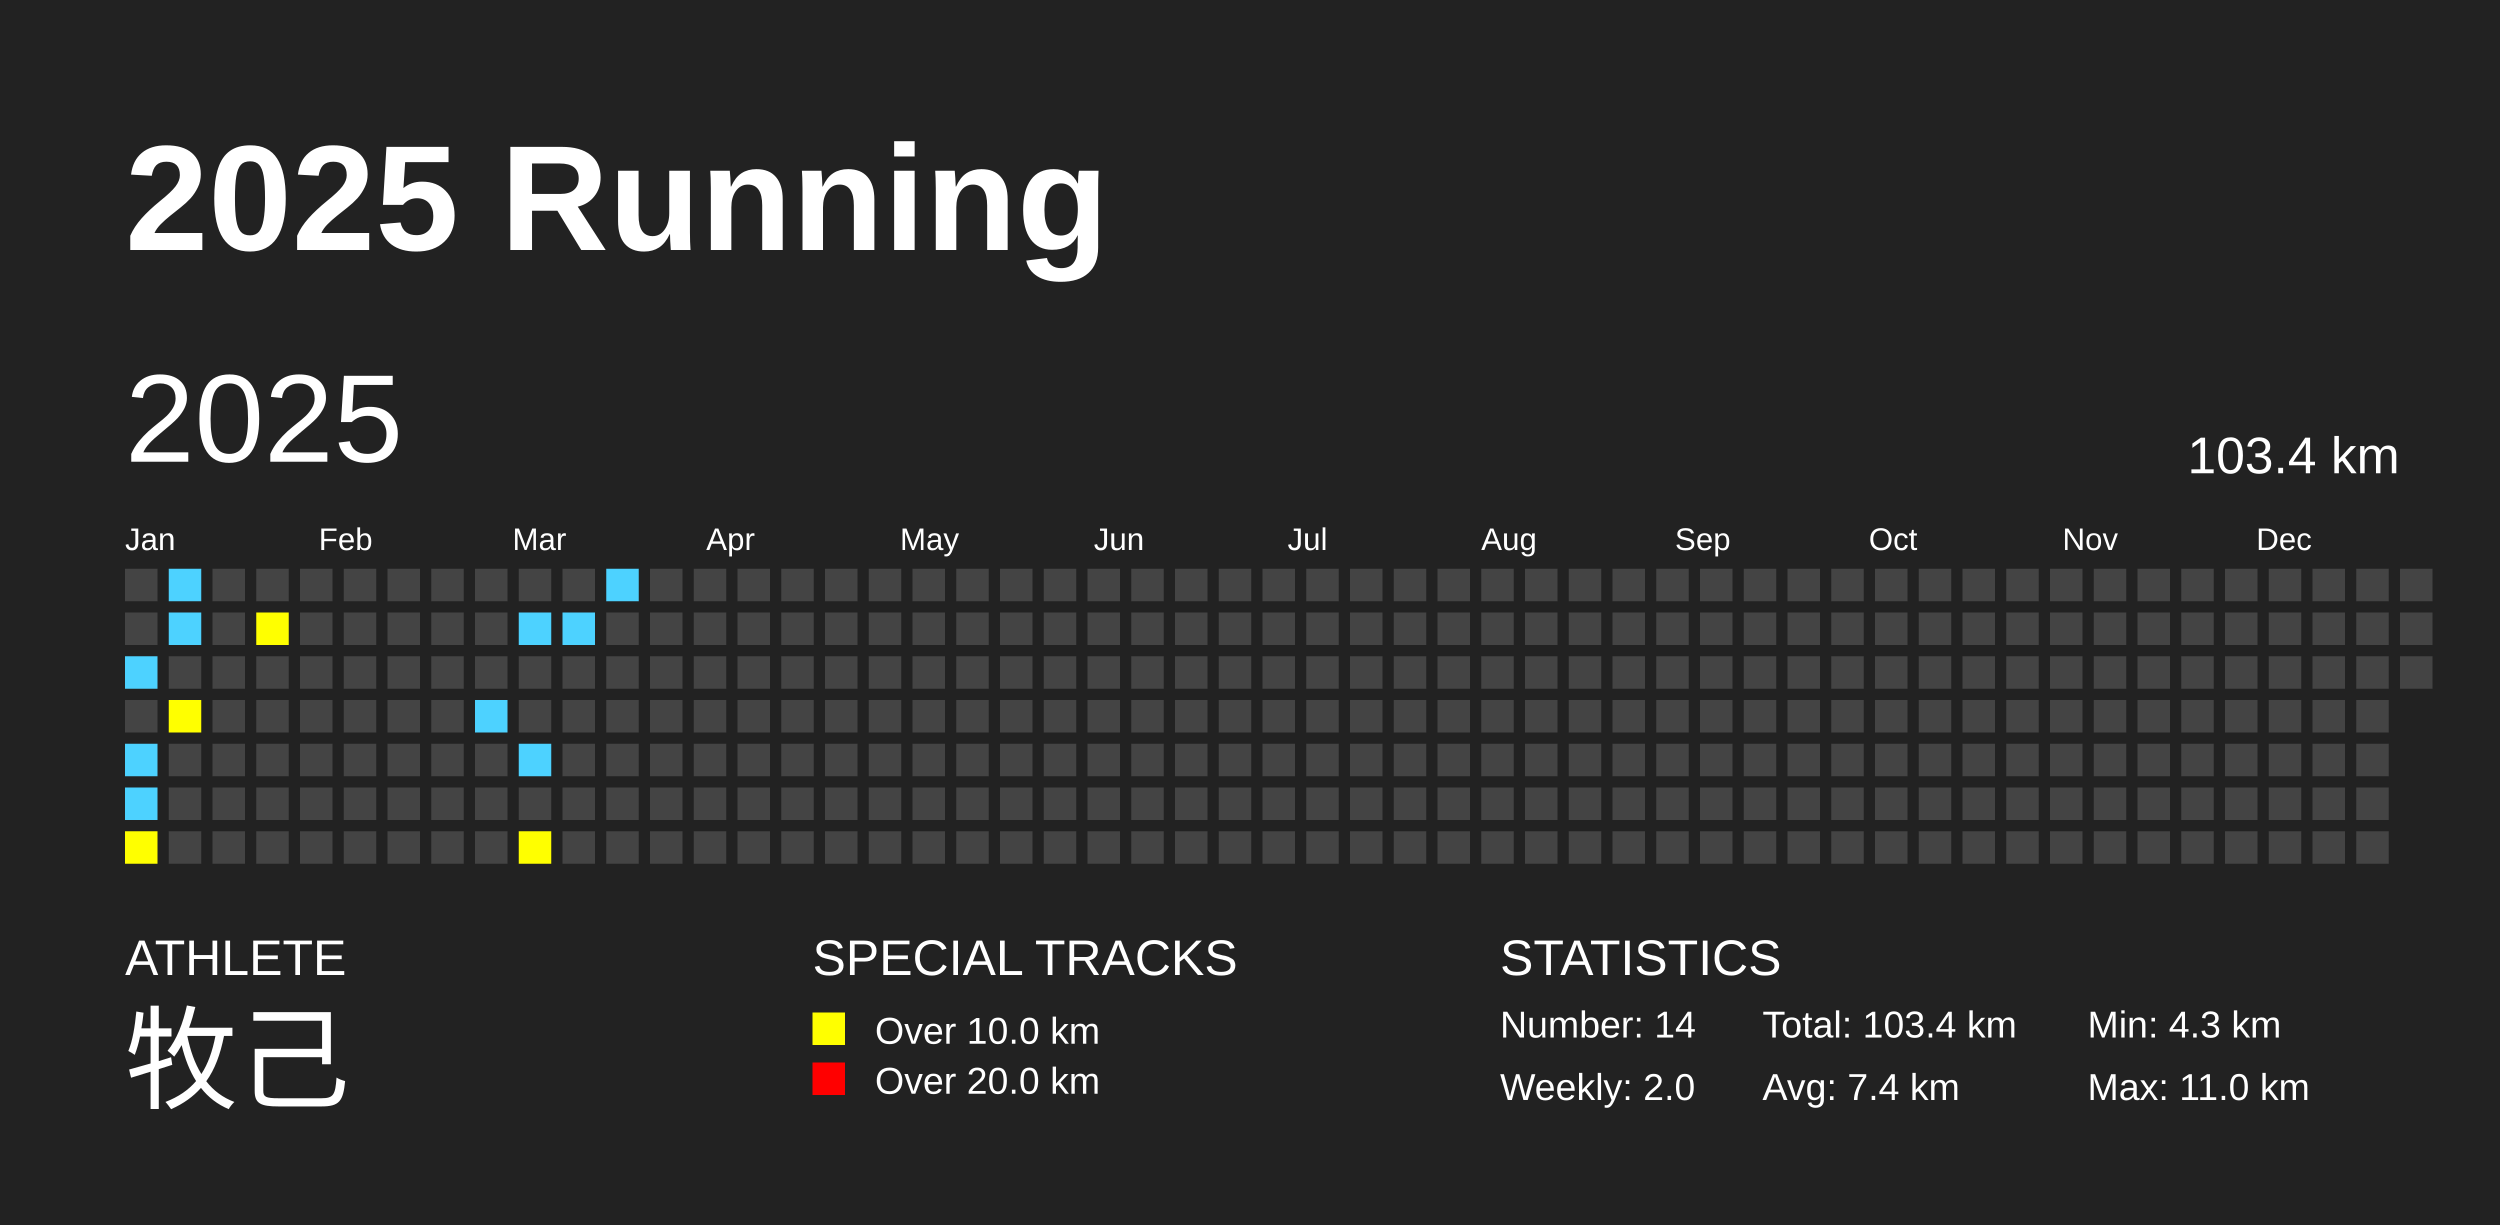
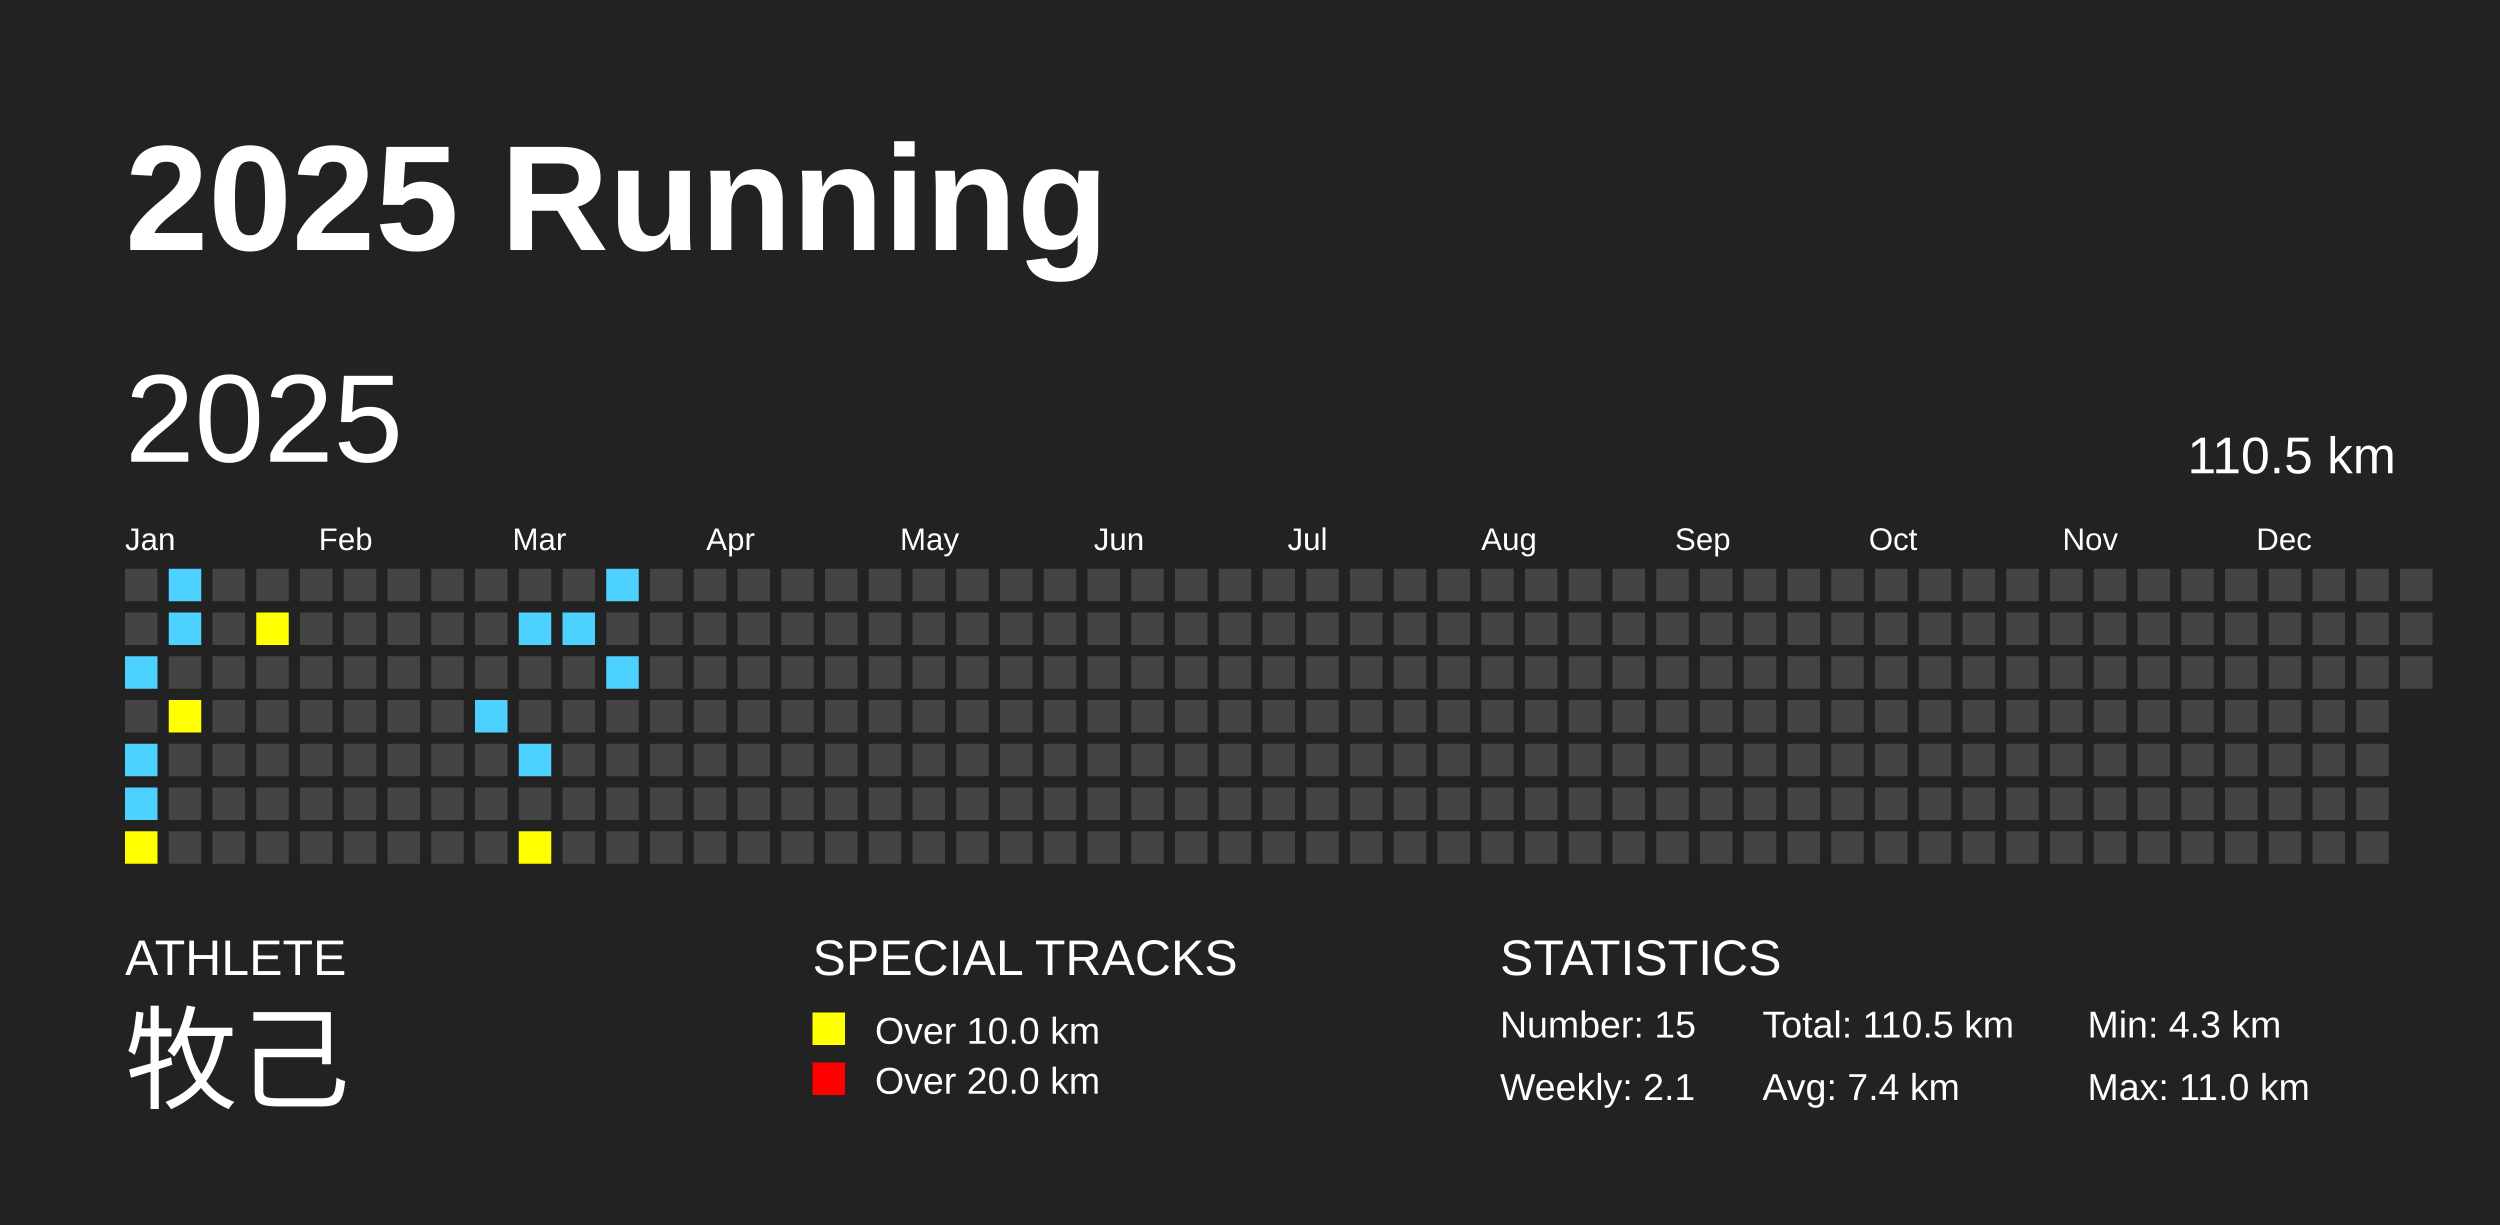
<svg xmlns="http://www.w3.org/2000/svg" baseProfile="full" height="98mm" version="1.1" viewBox="0,0,200,98" width="200mm">
  <defs />
  <rect fill="#222222" height="98" width="200" x="0" y="0" />
  <text fill="#FFFFFF" style="font-size:12px; font-family:Arial; font-weight:bold;" x="10" y="20">2025 Running</text>
  <text fill="#FFFFFF" style="font-size:4px; font-family:Arial" x="10" y="78">ATHLETE</text>
  <text fill="#FFFFFF" style="font-size:9px; font-family:Arial" x="10" y="88">牧己</text>
  <text fill="#FFFFFF" style="font-size:4px; font-family:Arial" x="65" y="78">SPECIAL TRACKS</text>
  <rect fill="yellow" height="2.6" width="2.6" x="65" y="81" />
  <text fill="#FFFFFF" style="font-size:3px; font-family:Arial" x="70" y="83.5">Over 10.0 km</text>
  <rect fill="red" height="2.6" width="2.6" x="65" y="85" />
  <text fill="#FFFFFF" style="font-size:3px; font-family:Arial" x="70" y="87.5">Over 20.0 km</text>
  <text fill="#FFFFFF" style="font-size:4px; font-family:Arial" x="120" y="78">STATISTICS</text>
-   <text fill="#FFFFFF" style="font-size:3px; font-family:Arial" x="120" y="83">Number: 14</text>
-   <text fill="#FFFFFF" style="font-size:3px; font-family:Arial" x="120" y="88">Weekly: 2.0</text>
-   <text fill="#FFFFFF" style="font-size:3px; font-family:Arial" x="141" y="83">Total: 103.4 km</text>
+   <text fill="#FFFFFF" style="font-size:3px; font-family:Arial" x="120" y="83">Number: 15</text>
+   <text fill="#FFFFFF" style="font-size:3px; font-family:Arial" x="120" y="88">Weekly: 2.1</text>
+   <text fill="#FFFFFF" style="font-size:3px; font-family:Arial" x="141" y="83">Total: 110.5 km</text>
  <text fill="#FFFFFF" style="font-size:3px; font-family:Arial" x="141" y="88">Avg: 7.4 km</text>
  <text fill="#FFFFFF" style="font-size:3px; font-family:Arial" x="167" y="83">Min: 4.3 km</text>
  <text fill="#FFFFFF" style="font-size:3px; font-family:Arial" x="167" y="88">Max: 11.0 km</text>
  <text dominant-baseline="hanging" fill="#FFFFFF" style="font-size:10.0px; font-family:Arial;" x="10" y="30">2025</text>
-   <text dominant-baseline="hanging" fill="#FFFFFF" style="font-size:4.125px; font-family:Arial;" x="175" y="35">103.4 km</text>
+   <text dominant-baseline="hanging" fill="#FFFFFF" style="font-size:4.125px; font-family:Arial;" x="175" y="35">110.5 km</text>
  <text fill="#FFFFFF" style="font-size:2.5px; font-family:Arial" x="10.0" y="44">Jan</text>
  <text fill="#FFFFFF" style="font-size:2.5px; font-family:Arial" x="25.5" y="44">Feb</text>
  <text fill="#FFFFFF" style="font-size:2.5px; font-family:Arial" x="41.0" y="44">Mar</text>
  <text fill="#FFFFFF" style="font-size:2.5px; font-family:Arial" x="56.5" y="44">Apr</text>
  <text fill="#FFFFFF" style="font-size:2.5px; font-family:Arial" x="72.0" y="44">May</text>
  <text fill="#FFFFFF" style="font-size:2.5px; font-family:Arial" x="87.5" y="44">Jun</text>
  <text fill="#FFFFFF" style="font-size:2.5px; font-family:Arial" x="103.0" y="44">Jul</text>
  <text fill="#FFFFFF" style="font-size:2.5px; font-family:Arial" x="118.5" y="44">Aug</text>
  <text fill="#FFFFFF" style="font-size:2.5px; font-family:Arial" x="134.0" y="44">Sep</text>
  <text fill="#FFFFFF" style="font-size:2.5px; font-family:Arial" x="149.5" y="44">Oct</text>
  <text fill="#FFFFFF" style="font-size:2.5px; font-family:Arial" x="165.0" y="44">Nov</text>
  <text fill="#FFFFFF" style="font-size:2.5px; font-family:Arial" x="180.5" y="44">Dec</text>
  <rect fill="#444444" height="2.6" width="2.6" x="10.0" y="45.5" />
  <rect fill="#444444" height="2.6" width="2.6" x="10.0" y="49.0" />
  <rect fill="#4DD2FF" height="2.6" width="2.6" x="10.0" y="52.5" />
  <rect fill="#444444" height="2.6" width="2.6" x="10.0" y="56.0" />
  <rect fill="#4DD2FF" height="2.6" width="2.6" x="10.0" y="59.5" />
  <rect fill="#4DD2FF" height="2.6" width="2.6" x="10.0" y="63.0" />
  <rect fill="yellow" height="2.6" width="2.6" x="10.0" y="66.5" />
  <rect fill="#4DD2FF" height="2.6" width="2.6" x="13.5" y="45.5" />
  <rect fill="#4DD2FF" height="2.6" width="2.6" x="13.5" y="49.0" />
  <rect fill="#444444" height="2.6" width="2.6" x="13.5" y="52.5" />
  <rect fill="yellow" height="2.6" width="2.6" x="13.5" y="56.0" />
  <rect fill="#444444" height="2.6" width="2.6" x="13.5" y="59.5" />
  <rect fill="#444444" height="2.6" width="2.6" x="13.5" y="63.0" />
  <rect fill="#444444" height="2.6" width="2.6" x="13.5" y="66.5" />
  <rect fill="#444444" height="2.6" width="2.6" x="17.0" y="45.5" />
  <rect fill="#444444" height="2.6" width="2.6" x="17.0" y="49.0" />
  <rect fill="#444444" height="2.6" width="2.6" x="17.0" y="52.5" />
  <rect fill="#444444" height="2.6" width="2.6" x="17.0" y="56.0" />
  <rect fill="#444444" height="2.6" width="2.6" x="17.0" y="59.5" />
  <rect fill="#444444" height="2.6" width="2.6" x="17.0" y="63.0" />
  <rect fill="#444444" height="2.6" width="2.6" x="17.0" y="66.5" />
  <rect fill="#444444" height="2.6" width="2.6" x="20.5" y="45.5" />
  <rect fill="yellow" height="2.6" width="2.6" x="20.5" y="49.0" />
  <rect fill="#444444" height="2.6" width="2.6" x="20.5" y="52.5" />
  <rect fill="#444444" height="2.6" width="2.6" x="20.5" y="56.0" />
  <rect fill="#444444" height="2.6" width="2.6" x="20.5" y="59.5" />
  <rect fill="#444444" height="2.6" width="2.6" x="20.5" y="63.0" />
  <rect fill="#444444" height="2.6" width="2.6" x="20.5" y="66.5" />
  <rect fill="#444444" height="2.6" width="2.6" x="24.0" y="45.5" />
  <rect fill="#444444" height="2.6" width="2.6" x="24.0" y="49.0" />
  <rect fill="#444444" height="2.6" width="2.6" x="24.0" y="52.5" />
  <rect fill="#444444" height="2.6" width="2.6" x="24.0" y="56.0" />
  <rect fill="#444444" height="2.6" width="2.6" x="24.0" y="59.5" />
  <rect fill="#444444" height="2.6" width="2.6" x="24.0" y="63.0" />
  <rect fill="#444444" height="2.6" width="2.6" x="24.0" y="66.5" />
  <rect fill="#444444" height="2.6" width="2.6" x="27.5" y="45.5" />
  <rect fill="#444444" height="2.6" width="2.6" x="27.5" y="49.0" />
  <rect fill="#444444" height="2.6" width="2.6" x="27.5" y="52.5" />
  <rect fill="#444444" height="2.6" width="2.6" x="27.5" y="56.0" />
  <rect fill="#444444" height="2.6" width="2.6" x="27.5" y="59.5" />
  <rect fill="#444444" height="2.6" width="2.6" x="27.5" y="63.0" />
  <rect fill="#444444" height="2.6" width="2.6" x="27.5" y="66.5" />
  <rect fill="#444444" height="2.6" width="2.6" x="31.0" y="45.5" />
  <rect fill="#444444" height="2.6" width="2.6" x="31.0" y="49.0" />
  <rect fill="#444444" height="2.6" width="2.6" x="31.0" y="52.5" />
  <rect fill="#444444" height="2.6" width="2.6" x="31.0" y="56.0" />
  <rect fill="#444444" height="2.6" width="2.6" x="31.0" y="59.5" />
  <rect fill="#444444" height="2.6" width="2.6" x="31.0" y="63.0" />
  <rect fill="#444444" height="2.6" width="2.6" x="31.0" y="66.5" />
  <rect fill="#444444" height="2.6" width="2.6" x="34.5" y="45.5" />
  <rect fill="#444444" height="2.6" width="2.6" x="34.5" y="49.0" />
  <rect fill="#444444" height="2.6" width="2.6" x="34.5" y="52.5" />
  <rect fill="#444444" height="2.6" width="2.6" x="34.5" y="56.0" />
  <rect fill="#444444" height="2.6" width="2.6" x="34.5" y="59.5" />
  <rect fill="#444444" height="2.6" width="2.6" x="34.5" y="63.0" />
  <rect fill="#444444" height="2.6" width="2.6" x="34.5" y="66.5" />
  <rect fill="#444444" height="2.6" width="2.6" x="38.0" y="45.5" />
  <rect fill="#444444" height="2.6" width="2.6" x="38.0" y="49.0" />
  <rect fill="#444444" height="2.6" width="2.6" x="38.0" y="52.5" />
  <rect fill="#4DD2FF" height="2.6" width="2.6" x="38.0" y="56.0" />
  <rect fill="#444444" height="2.6" width="2.6" x="38.0" y="59.5" />
  <rect fill="#444444" height="2.6" width="2.6" x="38.0" y="63.0" />
  <rect fill="#444444" height="2.6" width="2.6" x="38.0" y="66.5" />
  <rect fill="#444444" height="2.6" width="2.6" x="41.5" y="45.5" />
  <rect fill="#4DD2FF" height="2.6" width="2.6" x="41.5" y="49.0" />
  <rect fill="#444444" height="2.6" width="2.6" x="41.5" y="52.5" />
  <rect fill="#444444" height="2.6" width="2.6" x="41.5" y="56.0" />
  <rect fill="#4DD2FF" height="2.6" width="2.6" x="41.5" y="59.5" />
  <rect fill="#444444" height="2.6" width="2.6" x="41.5" y="63.0" />
  <rect fill="yellow" height="2.6" width="2.6" x="41.5" y="66.5" />
  <rect fill="#444444" height="2.6" width="2.6" x="45.0" y="45.5" />
  <rect fill="#4DD2FF" height="2.6" width="2.6" x="45.0" y="49.0" />
  <rect fill="#444444" height="2.6" width="2.6" x="45.0" y="52.5" />
  <rect fill="#444444" height="2.6" width="2.6" x="45.0" y="56.0" />
  <rect fill="#444444" height="2.6" width="2.6" x="45.0" y="59.5" />
  <rect fill="#444444" height="2.6" width="2.6" x="45.0" y="63.0" />
  <rect fill="#444444" height="2.6" width="2.6" x="45.0" y="66.5" />
  <rect fill="#4DD2FF" height="2.6" width="2.6" x="48.5" y="45.5" />
  <rect fill="#444444" height="2.6" width="2.6" x="48.5" y="49.0" />
-   <rect fill="#444444" height="2.6" width="2.6" x="48.5" y="52.5" />
+   <rect fill="#4DD2FF" height="2.6" width="2.6" x="48.5" y="52.5" />
  <rect fill="#444444" height="2.6" width="2.6" x="48.5" y="56.0" />
  <rect fill="#444444" height="2.6" width="2.6" x="48.5" y="59.5" />
  <rect fill="#444444" height="2.6" width="2.6" x="48.5" y="63.0" />
  <rect fill="#444444" height="2.6" width="2.6" x="48.5" y="66.5" />
  <rect fill="#444444" height="2.6" width="2.6" x="52.0" y="45.5" />
  <rect fill="#444444" height="2.6" width="2.6" x="52.0" y="49.0" />
  <rect fill="#444444" height="2.6" width="2.6" x="52.0" y="52.5" />
  <rect fill="#444444" height="2.6" width="2.6" x="52.0" y="56.0" />
  <rect fill="#444444" height="2.6" width="2.6" x="52.0" y="59.5" />
  <rect fill="#444444" height="2.6" width="2.6" x="52.0" y="63.0" />
  <rect fill="#444444" height="2.6" width="2.6" x="52.0" y="66.5" />
  <rect fill="#444444" height="2.6" width="2.6" x="55.5" y="45.5" />
  <rect fill="#444444" height="2.6" width="2.6" x="55.5" y="49.0" />
  <rect fill="#444444" height="2.6" width="2.6" x="55.5" y="52.5" />
  <rect fill="#444444" height="2.6" width="2.6" x="55.5" y="56.0" />
  <rect fill="#444444" height="2.6" width="2.6" x="55.5" y="59.5" />
  <rect fill="#444444" height="2.6" width="2.6" x="55.5" y="63.0" />
  <rect fill="#444444" height="2.6" width="2.6" x="55.5" y="66.5" />
  <rect fill="#444444" height="2.6" width="2.6" x="59.0" y="45.5" />
  <rect fill="#444444" height="2.6" width="2.6" x="59.0" y="49.0" />
  <rect fill="#444444" height="2.6" width="2.6" x="59.0" y="52.5" />
  <rect fill="#444444" height="2.6" width="2.6" x="59.0" y="56.0" />
  <rect fill="#444444" height="2.6" width="2.6" x="59.0" y="59.5" />
  <rect fill="#444444" height="2.6" width="2.6" x="59.0" y="63.0" />
  <rect fill="#444444" height="2.6" width="2.6" x="59.0" y="66.5" />
  <rect fill="#444444" height="2.6" width="2.6" x="62.5" y="45.5" />
  <rect fill="#444444" height="2.6" width="2.6" x="62.5" y="49.0" />
  <rect fill="#444444" height="2.6" width="2.6" x="62.5" y="52.5" />
  <rect fill="#444444" height="2.6" width="2.6" x="62.5" y="56.0" />
  <rect fill="#444444" height="2.6" width="2.6" x="62.5" y="59.5" />
  <rect fill="#444444" height="2.6" width="2.6" x="62.5" y="63.0" />
  <rect fill="#444444" height="2.6" width="2.6" x="62.5" y="66.5" />
  <rect fill="#444444" height="2.6" width="2.6" x="66.0" y="45.5" />
  <rect fill="#444444" height="2.6" width="2.6" x="66.0" y="49.0" />
  <rect fill="#444444" height="2.6" width="2.6" x="66.0" y="52.5" />
  <rect fill="#444444" height="2.6" width="2.6" x="66.0" y="56.0" />
  <rect fill="#444444" height="2.6" width="2.6" x="66.0" y="59.5" />
  <rect fill="#444444" height="2.6" width="2.6" x="66.0" y="63.0" />
  <rect fill="#444444" height="2.6" width="2.6" x="66.0" y="66.5" />
  <rect fill="#444444" height="2.6" width="2.6" x="69.5" y="45.5" />
  <rect fill="#444444" height="2.6" width="2.6" x="69.5" y="49.0" />
  <rect fill="#444444" height="2.6" width="2.6" x="69.5" y="52.5" />
  <rect fill="#444444" height="2.6" width="2.6" x="69.5" y="56.0" />
  <rect fill="#444444" height="2.6" width="2.6" x="69.5" y="59.5" />
  <rect fill="#444444" height="2.6" width="2.6" x="69.5" y="63.0" />
  <rect fill="#444444" height="2.6" width="2.6" x="69.5" y="66.5" />
  <rect fill="#444444" height="2.6" width="2.6" x="73.0" y="45.5" />
  <rect fill="#444444" height="2.6" width="2.6" x="73.0" y="49.0" />
  <rect fill="#444444" height="2.6" width="2.6" x="73.0" y="52.5" />
  <rect fill="#444444" height="2.6" width="2.6" x="73.0" y="56.0" />
  <rect fill="#444444" height="2.6" width="2.6" x="73.0" y="59.5" />
  <rect fill="#444444" height="2.6" width="2.6" x="73.0" y="63.0" />
  <rect fill="#444444" height="2.6" width="2.6" x="73.0" y="66.5" />
  <rect fill="#444444" height="2.6" width="2.6" x="76.5" y="45.5" />
  <rect fill="#444444" height="2.6" width="2.6" x="76.5" y="49.0" />
  <rect fill="#444444" height="2.6" width="2.6" x="76.5" y="52.5" />
  <rect fill="#444444" height="2.6" width="2.6" x="76.5" y="56.0" />
  <rect fill="#444444" height="2.6" width="2.6" x="76.5" y="59.5" />
  <rect fill="#444444" height="2.6" width="2.6" x="76.5" y="63.0" />
  <rect fill="#444444" height="2.6" width="2.6" x="76.5" y="66.5" />
  <rect fill="#444444" height="2.6" width="2.6" x="80.0" y="45.5" />
  <rect fill="#444444" height="2.6" width="2.6" x="80.0" y="49.0" />
  <rect fill="#444444" height="2.6" width="2.6" x="80.0" y="52.5" />
  <rect fill="#444444" height="2.6" width="2.6" x="80.0" y="56.0" />
  <rect fill="#444444" height="2.6" width="2.6" x="80.0" y="59.5" />
  <rect fill="#444444" height="2.6" width="2.6" x="80.0" y="63.0" />
  <rect fill="#444444" height="2.6" width="2.6" x="80.0" y="66.5" />
  <rect fill="#444444" height="2.6" width="2.6" x="83.5" y="45.5" />
  <rect fill="#444444" height="2.6" width="2.6" x="83.5" y="49.0" />
  <rect fill="#444444" height="2.6" width="2.6" x="83.5" y="52.5" />
  <rect fill="#444444" height="2.6" width="2.6" x="83.5" y="56.0" />
  <rect fill="#444444" height="2.6" width="2.6" x="83.5" y="59.5" />
  <rect fill="#444444" height="2.6" width="2.6" x="83.5" y="63.0" />
  <rect fill="#444444" height="2.6" width="2.6" x="83.5" y="66.5" />
  <rect fill="#444444" height="2.6" width="2.6" x="87.0" y="45.5" />
  <rect fill="#444444" height="2.6" width="2.6" x="87.0" y="49.0" />
  <rect fill="#444444" height="2.6" width="2.6" x="87.0" y="52.5" />
  <rect fill="#444444" height="2.6" width="2.6" x="87.0" y="56.0" />
  <rect fill="#444444" height="2.6" width="2.6" x="87.0" y="59.5" />
  <rect fill="#444444" height="2.6" width="2.6" x="87.0" y="63.0" />
  <rect fill="#444444" height="2.6" width="2.6" x="87.0" y="66.5" />
  <rect fill="#444444" height="2.6" width="2.6" x="90.5" y="45.5" />
  <rect fill="#444444" height="2.6" width="2.6" x="90.5" y="49.0" />
  <rect fill="#444444" height="2.6" width="2.6" x="90.5" y="52.5" />
  <rect fill="#444444" height="2.6" width="2.6" x="90.5" y="56.0" />
  <rect fill="#444444" height="2.6" width="2.6" x="90.5" y="59.5" />
  <rect fill="#444444" height="2.6" width="2.6" x="90.5" y="63.0" />
  <rect fill="#444444" height="2.6" width="2.6" x="90.5" y="66.5" />
  <rect fill="#444444" height="2.6" width="2.6" x="94.0" y="45.5" />
  <rect fill="#444444" height="2.6" width="2.6" x="94.0" y="49.0" />
  <rect fill="#444444" height="2.6" width="2.6" x="94.0" y="52.5" />
  <rect fill="#444444" height="2.6" width="2.6" x="94.0" y="56.0" />
  <rect fill="#444444" height="2.6" width="2.6" x="94.0" y="59.5" />
  <rect fill="#444444" height="2.6" width="2.6" x="94.0" y="63.0" />
  <rect fill="#444444" height="2.6" width="2.6" x="94.0" y="66.5" />
  <rect fill="#444444" height="2.6" width="2.6" x="97.5" y="45.5" />
  <rect fill="#444444" height="2.6" width="2.6" x="97.5" y="49.0" />
  <rect fill="#444444" height="2.6" width="2.6" x="97.5" y="52.5" />
  <rect fill="#444444" height="2.6" width="2.6" x="97.5" y="56.0" />
  <rect fill="#444444" height="2.6" width="2.6" x="97.5" y="59.5" />
  <rect fill="#444444" height="2.6" width="2.6" x="97.5" y="63.0" />
  <rect fill="#444444" height="2.6" width="2.6" x="97.5" y="66.5" />
  <rect fill="#444444" height="2.6" width="2.6" x="101.0" y="45.5" />
  <rect fill="#444444" height="2.6" width="2.6" x="101.0" y="49.0" />
  <rect fill="#444444" height="2.6" width="2.6" x="101.0" y="52.5" />
  <rect fill="#444444" height="2.6" width="2.6" x="101.0" y="56.0" />
  <rect fill="#444444" height="2.6" width="2.6" x="101.0" y="59.5" />
  <rect fill="#444444" height="2.6" width="2.6" x="101.0" y="63.0" />
  <rect fill="#444444" height="2.6" width="2.6" x="101.0" y="66.5" />
  <rect fill="#444444" height="2.6" width="2.6" x="104.5" y="45.5" />
  <rect fill="#444444" height="2.6" width="2.6" x="104.5" y="49.0" />
  <rect fill="#444444" height="2.6" width="2.6" x="104.5" y="52.5" />
  <rect fill="#444444" height="2.6" width="2.6" x="104.5" y="56.0" />
  <rect fill="#444444" height="2.6" width="2.6" x="104.5" y="59.5" />
  <rect fill="#444444" height="2.6" width="2.6" x="104.5" y="63.0" />
  <rect fill="#444444" height="2.6" width="2.6" x="104.5" y="66.5" />
  <rect fill="#444444" height="2.6" width="2.6" x="108.0" y="45.5" />
  <rect fill="#444444" height="2.6" width="2.6" x="108.0" y="49.0" />
  <rect fill="#444444" height="2.6" width="2.6" x="108.0" y="52.5" />
  <rect fill="#444444" height="2.6" width="2.6" x="108.0" y="56.0" />
  <rect fill="#444444" height="2.6" width="2.6" x="108.0" y="59.5" />
  <rect fill="#444444" height="2.6" width="2.6" x="108.0" y="63.0" />
  <rect fill="#444444" height="2.6" width="2.6" x="108.0" y="66.5" />
  <rect fill="#444444" height="2.6" width="2.6" x="111.5" y="45.5" />
  <rect fill="#444444" height="2.6" width="2.6" x="111.5" y="49.0" />
  <rect fill="#444444" height="2.6" width="2.6" x="111.5" y="52.5" />
  <rect fill="#444444" height="2.6" width="2.6" x="111.5" y="56.0" />
  <rect fill="#444444" height="2.6" width="2.6" x="111.5" y="59.5" />
  <rect fill="#444444" height="2.6" width="2.6" x="111.5" y="63.0" />
  <rect fill="#444444" height="2.6" width="2.6" x="111.5" y="66.5" />
  <rect fill="#444444" height="2.6" width="2.6" x="115.0" y="45.5" />
  <rect fill="#444444" height="2.6" width="2.6" x="115.0" y="49.0" />
  <rect fill="#444444" height="2.6" width="2.6" x="115.0" y="52.5" />
  <rect fill="#444444" height="2.6" width="2.6" x="115.0" y="56.0" />
  <rect fill="#444444" height="2.6" width="2.6" x="115.0" y="59.5" />
  <rect fill="#444444" height="2.6" width="2.6" x="115.0" y="63.0" />
  <rect fill="#444444" height="2.6" width="2.6" x="115.0" y="66.5" />
  <rect fill="#444444" height="2.6" width="2.6" x="118.5" y="45.5" />
  <rect fill="#444444" height="2.6" width="2.6" x="118.5" y="49.0" />
  <rect fill="#444444" height="2.6" width="2.6" x="118.5" y="52.5" />
  <rect fill="#444444" height="2.6" width="2.6" x="118.5" y="56.0" />
  <rect fill="#444444" height="2.6" width="2.6" x="118.5" y="59.5" />
  <rect fill="#444444" height="2.6" width="2.6" x="118.5" y="63.0" />
  <rect fill="#444444" height="2.6" width="2.6" x="118.5" y="66.5" />
  <rect fill="#444444" height="2.6" width="2.6" x="122.0" y="45.5" />
  <rect fill="#444444" height="2.6" width="2.6" x="122.0" y="49.0" />
  <rect fill="#444444" height="2.6" width="2.6" x="122.0" y="52.5" />
  <rect fill="#444444" height="2.6" width="2.6" x="122.0" y="56.0" />
  <rect fill="#444444" height="2.6" width="2.6" x="122.0" y="59.5" />
  <rect fill="#444444" height="2.6" width="2.6" x="122.0" y="63.0" />
  <rect fill="#444444" height="2.6" width="2.6" x="122.0" y="66.5" />
  <rect fill="#444444" height="2.6" width="2.6" x="125.5" y="45.5" />
  <rect fill="#444444" height="2.6" width="2.6" x="125.5" y="49.0" />
  <rect fill="#444444" height="2.6" width="2.6" x="125.5" y="52.5" />
  <rect fill="#444444" height="2.6" width="2.6" x="125.5" y="56.0" />
  <rect fill="#444444" height="2.6" width="2.6" x="125.5" y="59.5" />
  <rect fill="#444444" height="2.6" width="2.6" x="125.5" y="63.0" />
  <rect fill="#444444" height="2.6" width="2.6" x="125.5" y="66.5" />
  <rect fill="#444444" height="2.6" width="2.6" x="129.0" y="45.5" />
  <rect fill="#444444" height="2.6" width="2.6" x="129.0" y="49.0" />
  <rect fill="#444444" height="2.6" width="2.6" x="129.0" y="52.5" />
  <rect fill="#444444" height="2.6" width="2.6" x="129.0" y="56.0" />
  <rect fill="#444444" height="2.6" width="2.6" x="129.0" y="59.5" />
  <rect fill="#444444" height="2.6" width="2.6" x="129.0" y="63.0" />
  <rect fill="#444444" height="2.6" width="2.6" x="129.0" y="66.5" />
  <rect fill="#444444" height="2.6" width="2.6" x="132.5" y="45.5" />
  <rect fill="#444444" height="2.6" width="2.6" x="132.5" y="49.0" />
  <rect fill="#444444" height="2.6" width="2.6" x="132.5" y="52.5" />
  <rect fill="#444444" height="2.6" width="2.6" x="132.5" y="56.0" />
  <rect fill="#444444" height="2.6" width="2.6" x="132.5" y="59.5" />
  <rect fill="#444444" height="2.6" width="2.6" x="132.5" y="63.0" />
  <rect fill="#444444" height="2.6" width="2.6" x="132.5" y="66.5" />
  <rect fill="#444444" height="2.6" width="2.6" x="136.0" y="45.5" />
  <rect fill="#444444" height="2.6" width="2.6" x="136.0" y="49.0" />
  <rect fill="#444444" height="2.6" width="2.6" x="136.0" y="52.5" />
  <rect fill="#444444" height="2.6" width="2.6" x="136.0" y="56.0" />
  <rect fill="#444444" height="2.6" width="2.6" x="136.0" y="59.5" />
  <rect fill="#444444" height="2.6" width="2.6" x="136.0" y="63.0" />
  <rect fill="#444444" height="2.6" width="2.6" x="136.0" y="66.5" />
  <rect fill="#444444" height="2.6" width="2.6" x="139.5" y="45.5" />
  <rect fill="#444444" height="2.6" width="2.6" x="139.5" y="49.0" />
  <rect fill="#444444" height="2.6" width="2.6" x="139.5" y="52.5" />
  <rect fill="#444444" height="2.6" width="2.6" x="139.5" y="56.0" />
  <rect fill="#444444" height="2.6" width="2.6" x="139.5" y="59.5" />
  <rect fill="#444444" height="2.6" width="2.6" x="139.5" y="63.0" />
  <rect fill="#444444" height="2.6" width="2.6" x="139.5" y="66.5" />
  <rect fill="#444444" height="2.6" width="2.6" x="143.0" y="45.5" />
  <rect fill="#444444" height="2.6" width="2.6" x="143.0" y="49.0" />
  <rect fill="#444444" height="2.6" width="2.6" x="143.0" y="52.5" />
  <rect fill="#444444" height="2.6" width="2.6" x="143.0" y="56.0" />
  <rect fill="#444444" height="2.6" width="2.6" x="143.0" y="59.5" />
  <rect fill="#444444" height="2.6" width="2.6" x="143.0" y="63.0" />
  <rect fill="#444444" height="2.6" width="2.6" x="143.0" y="66.5" />
  <rect fill="#444444" height="2.6" width="2.6" x="146.5" y="45.5" />
  <rect fill="#444444" height="2.6" width="2.6" x="146.5" y="49.0" />
  <rect fill="#444444" height="2.6" width="2.6" x="146.5" y="52.5" />
  <rect fill="#444444" height="2.6" width="2.6" x="146.5" y="56.0" />
  <rect fill="#444444" height="2.6" width="2.6" x="146.5" y="59.5" />
  <rect fill="#444444" height="2.6" width="2.6" x="146.5" y="63.0" />
  <rect fill="#444444" height="2.6" width="2.6" x="146.5" y="66.5" />
  <rect fill="#444444" height="2.6" width="2.6" x="150.0" y="45.5" />
  <rect fill="#444444" height="2.6" width="2.6" x="150.0" y="49.0" />
  <rect fill="#444444" height="2.6" width="2.6" x="150.0" y="52.5" />
  <rect fill="#444444" height="2.6" width="2.6" x="150.0" y="56.0" />
  <rect fill="#444444" height="2.6" width="2.6" x="150.0" y="59.5" />
  <rect fill="#444444" height="2.6" width="2.6" x="150.0" y="63.0" />
  <rect fill="#444444" height="2.6" width="2.6" x="150.0" y="66.5" />
  <rect fill="#444444" height="2.6" width="2.6" x="153.5" y="45.5" />
  <rect fill="#444444" height="2.6" width="2.6" x="153.5" y="49.0" />
  <rect fill="#444444" height="2.6" width="2.6" x="153.5" y="52.5" />
  <rect fill="#444444" height="2.6" width="2.6" x="153.5" y="56.0" />
  <rect fill="#444444" height="2.6" width="2.6" x="153.5" y="59.5" />
  <rect fill="#444444" height="2.6" width="2.6" x="153.5" y="63.0" />
  <rect fill="#444444" height="2.6" width="2.6" x="153.5" y="66.5" />
  <rect fill="#444444" height="2.6" width="2.6" x="157.0" y="45.5" />
  <rect fill="#444444" height="2.6" width="2.6" x="157.0" y="49.0" />
  <rect fill="#444444" height="2.6" width="2.6" x="157.0" y="52.5" />
  <rect fill="#444444" height="2.6" width="2.6" x="157.0" y="56.0" />
  <rect fill="#444444" height="2.6" width="2.6" x="157.0" y="59.5" />
  <rect fill="#444444" height="2.6" width="2.6" x="157.0" y="63.0" />
  <rect fill="#444444" height="2.6" width="2.6" x="157.0" y="66.5" />
  <rect fill="#444444" height="2.6" width="2.6" x="160.5" y="45.5" />
  <rect fill="#444444" height="2.6" width="2.6" x="160.5" y="49.0" />
  <rect fill="#444444" height="2.6" width="2.6" x="160.5" y="52.5" />
  <rect fill="#444444" height="2.6" width="2.6" x="160.5" y="56.0" />
  <rect fill="#444444" height="2.6" width="2.6" x="160.5" y="59.5" />
  <rect fill="#444444" height="2.6" width="2.6" x="160.5" y="63.0" />
  <rect fill="#444444" height="2.6" width="2.6" x="160.5" y="66.5" />
  <rect fill="#444444" height="2.6" width="2.6" x="164.0" y="45.5" />
  <rect fill="#444444" height="2.6" width="2.6" x="164.0" y="49.0" />
  <rect fill="#444444" height="2.6" width="2.6" x="164.0" y="52.5" />
  <rect fill="#444444" height="2.6" width="2.6" x="164.0" y="56.0" />
  <rect fill="#444444" height="2.6" width="2.6" x="164.0" y="59.5" />
  <rect fill="#444444" height="2.6" width="2.6" x="164.0" y="63.0" />
  <rect fill="#444444" height="2.6" width="2.6" x="164.0" y="66.5" />
  <rect fill="#444444" height="2.6" width="2.6" x="167.5" y="45.5" />
  <rect fill="#444444" height="2.6" width="2.6" x="167.5" y="49.0" />
  <rect fill="#444444" height="2.6" width="2.6" x="167.5" y="52.5" />
  <rect fill="#444444" height="2.6" width="2.6" x="167.5" y="56.0" />
  <rect fill="#444444" height="2.6" width="2.6" x="167.5" y="59.5" />
  <rect fill="#444444" height="2.6" width="2.6" x="167.5" y="63.0" />
  <rect fill="#444444" height="2.6" width="2.6" x="167.5" y="66.5" />
  <rect fill="#444444" height="2.6" width="2.6" x="171.0" y="45.5" />
  <rect fill="#444444" height="2.6" width="2.6" x="171.0" y="49.0" />
  <rect fill="#444444" height="2.6" width="2.6" x="171.0" y="52.5" />
  <rect fill="#444444" height="2.6" width="2.6" x="171.0" y="56.0" />
  <rect fill="#444444" height="2.6" width="2.6" x="171.0" y="59.5" />
  <rect fill="#444444" height="2.6" width="2.6" x="171.0" y="63.0" />
  <rect fill="#444444" height="2.6" width="2.6" x="171.0" y="66.5" />
  <rect fill="#444444" height="2.6" width="2.6" x="174.5" y="45.5" />
  <rect fill="#444444" height="2.6" width="2.6" x="174.5" y="49.0" />
  <rect fill="#444444" height="2.6" width="2.6" x="174.5" y="52.5" />
  <rect fill="#444444" height="2.6" width="2.6" x="174.5" y="56.0" />
  <rect fill="#444444" height="2.6" width="2.6" x="174.5" y="59.5" />
  <rect fill="#444444" height="2.6" width="2.6" x="174.5" y="63.0" />
  <rect fill="#444444" height="2.6" width="2.6" x="174.5" y="66.5" />
  <rect fill="#444444" height="2.6" width="2.6" x="178.0" y="45.5" />
  <rect fill="#444444" height="2.6" width="2.6" x="178.0" y="49.0" />
  <rect fill="#444444" height="2.6" width="2.6" x="178.0" y="52.5" />
  <rect fill="#444444" height="2.6" width="2.6" x="178.0" y="56.0" />
  <rect fill="#444444" height="2.6" width="2.6" x="178.0" y="59.5" />
  <rect fill="#444444" height="2.6" width="2.6" x="178.0" y="63.0" />
  <rect fill="#444444" height="2.6" width="2.6" x="178.0" y="66.5" />
  <rect fill="#444444" height="2.6" width="2.6" x="181.5" y="45.5" />
  <rect fill="#444444" height="2.6" width="2.6" x="181.5" y="49.0" />
  <rect fill="#444444" height="2.6" width="2.6" x="181.5" y="52.5" />
  <rect fill="#444444" height="2.6" width="2.6" x="181.5" y="56.0" />
  <rect fill="#444444" height="2.6" width="2.6" x="181.5" y="59.5" />
  <rect fill="#444444" height="2.6" width="2.6" x="181.5" y="63.0" />
  <rect fill="#444444" height="2.6" width="2.6" x="181.5" y="66.5" />
  <rect fill="#444444" height="2.6" width="2.6" x="185.0" y="45.5" />
  <rect fill="#444444" height="2.6" width="2.6" x="185.0" y="49.0" />
  <rect fill="#444444" height="2.6" width="2.6" x="185.0" y="52.5" />
  <rect fill="#444444" height="2.6" width="2.6" x="185.0" y="56.0" />
  <rect fill="#444444" height="2.6" width="2.6" x="185.0" y="59.5" />
  <rect fill="#444444" height="2.6" width="2.6" x="185.0" y="63.0" />
  <rect fill="#444444" height="2.6" width="2.6" x="185.0" y="66.5" />
  <rect fill="#444444" height="2.6" width="2.6" x="188.5" y="45.5" />
  <rect fill="#444444" height="2.6" width="2.6" x="188.5" y="49.0" />
  <rect fill="#444444" height="2.6" width="2.6" x="188.5" y="52.5" />
  <rect fill="#444444" height="2.6" width="2.6" x="188.5" y="56.0" />
  <rect fill="#444444" height="2.6" width="2.6" x="188.5" y="59.5" />
  <rect fill="#444444" height="2.6" width="2.6" x="188.5" y="63.0" />
  <rect fill="#444444" height="2.6" width="2.6" x="188.5" y="66.5" />
  <rect fill="#444444" height="2.6" width="2.6" x="192.0" y="45.5" />
  <rect fill="#444444" height="2.6" width="2.6" x="192.0" y="49.0" />
  <rect fill="#444444" height="2.6" width="2.6" x="192.0" y="52.5" />
</svg>
